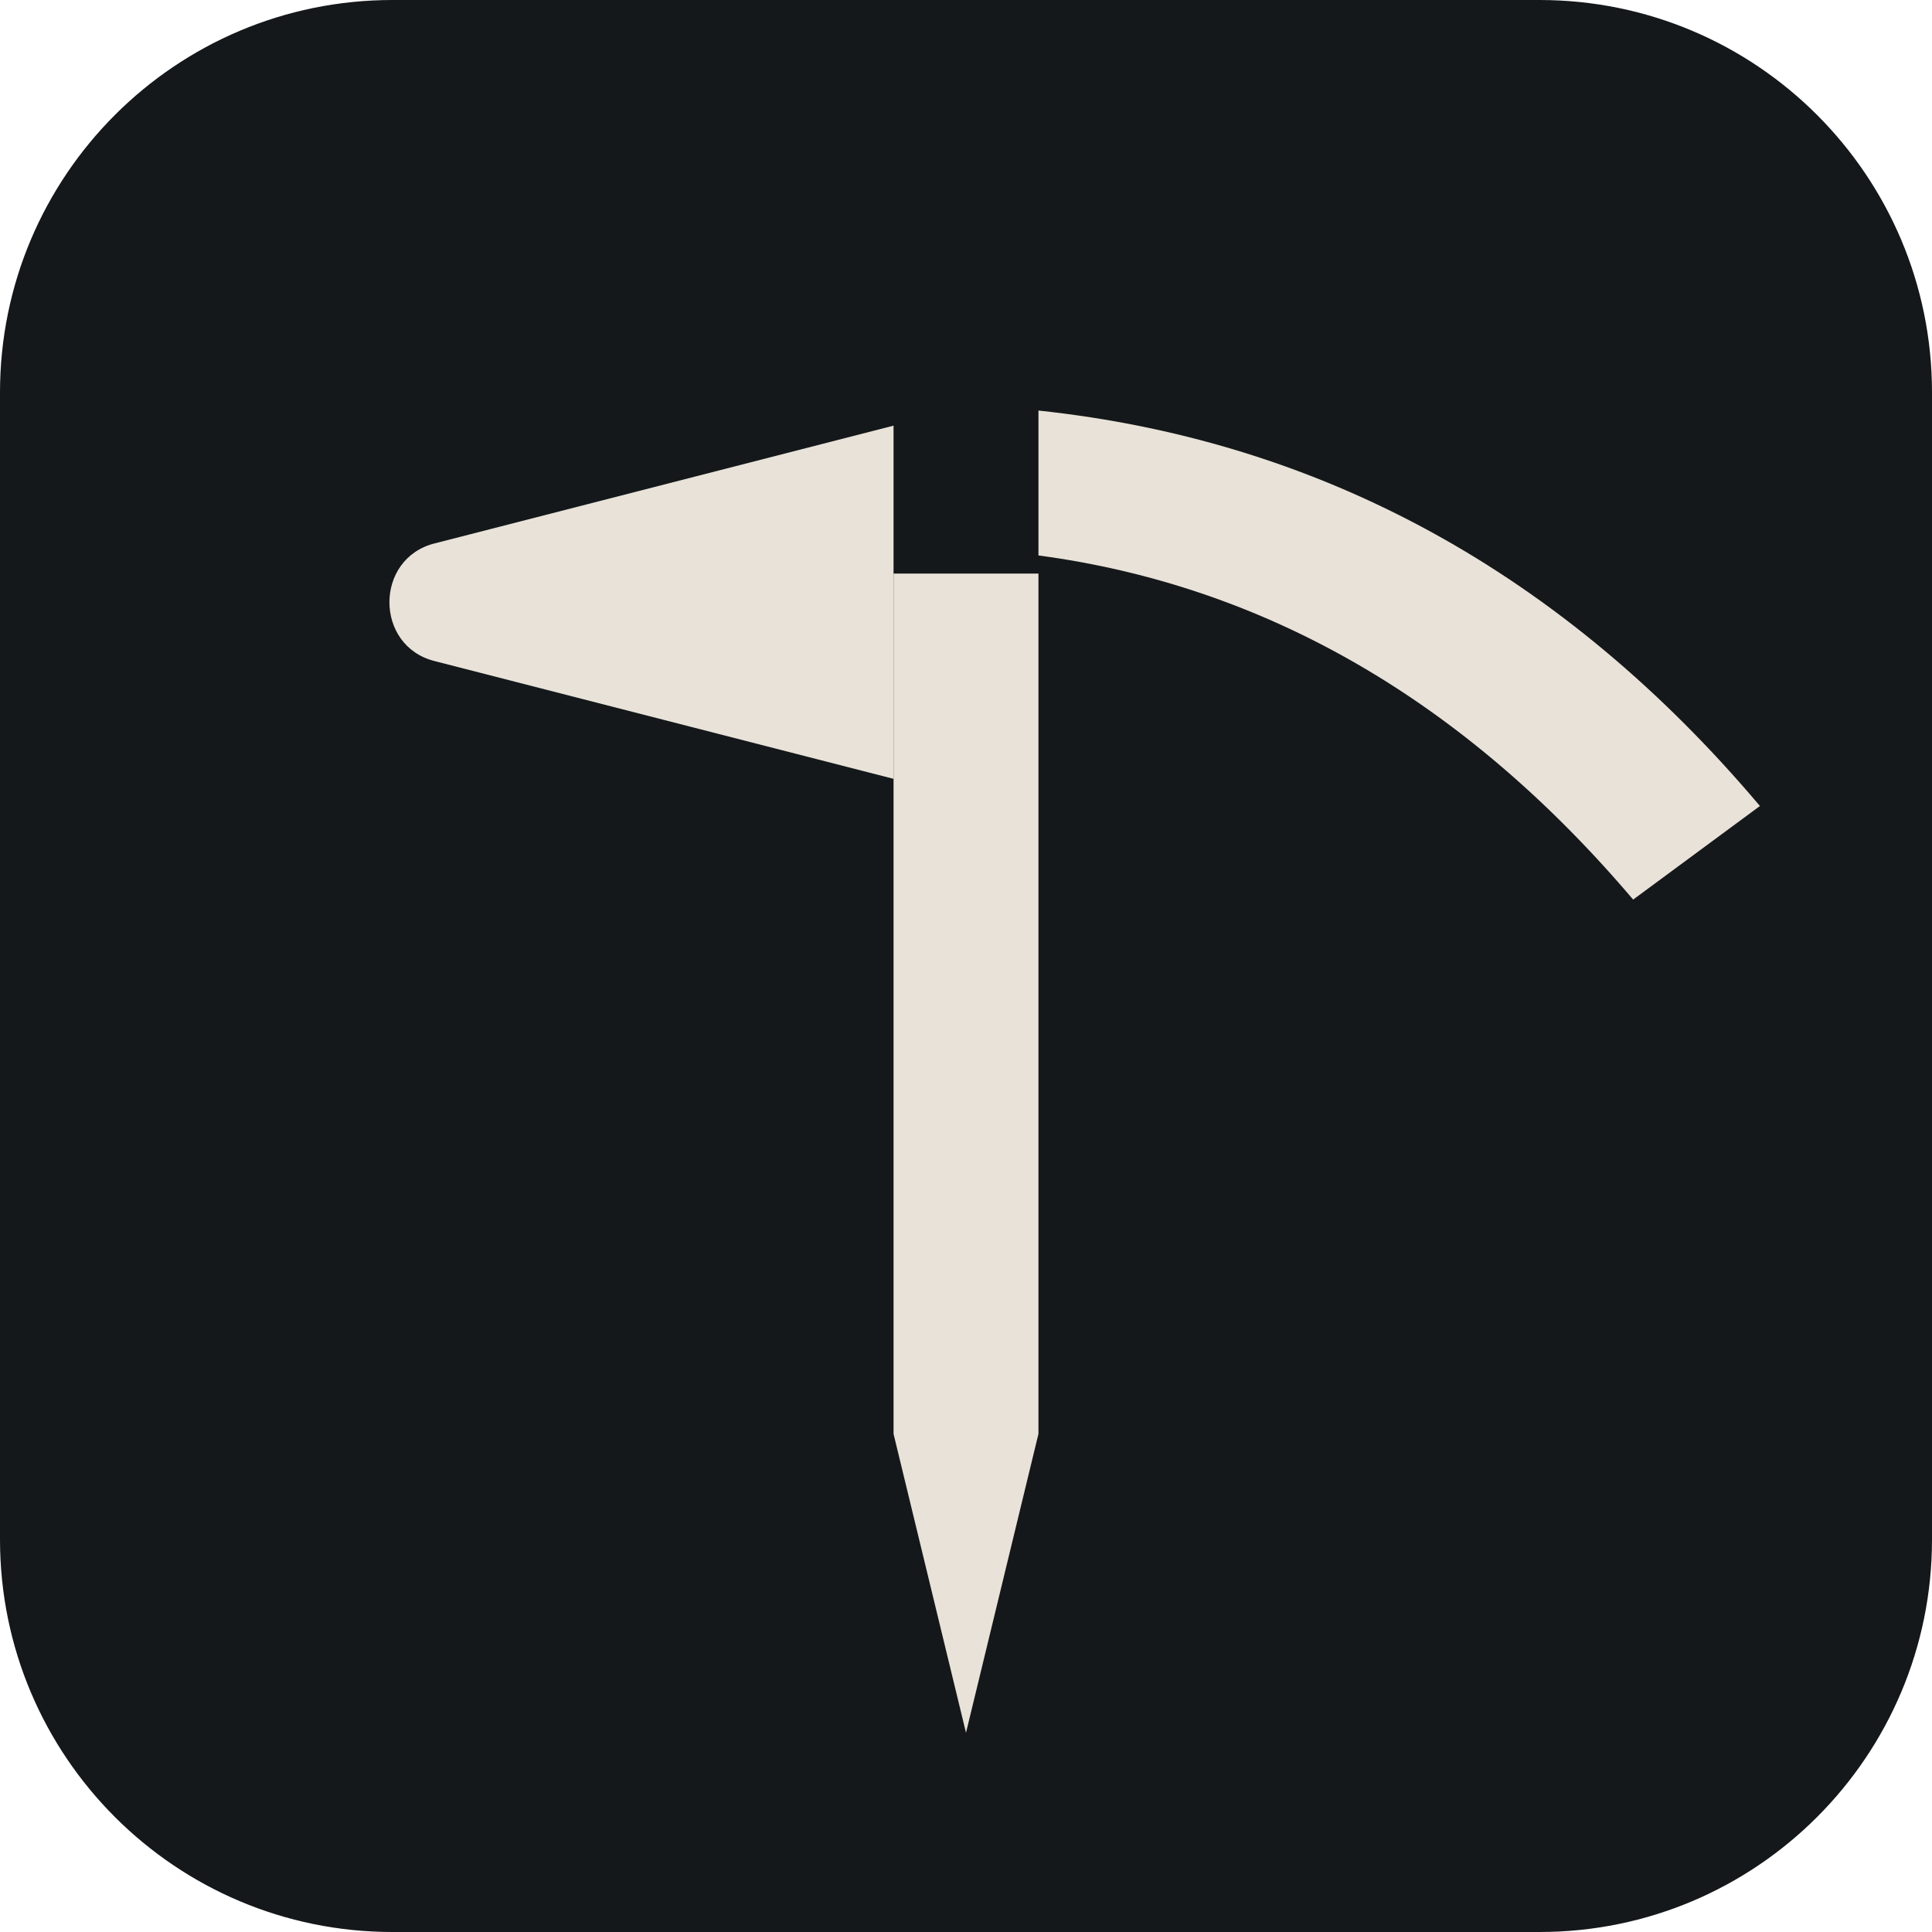
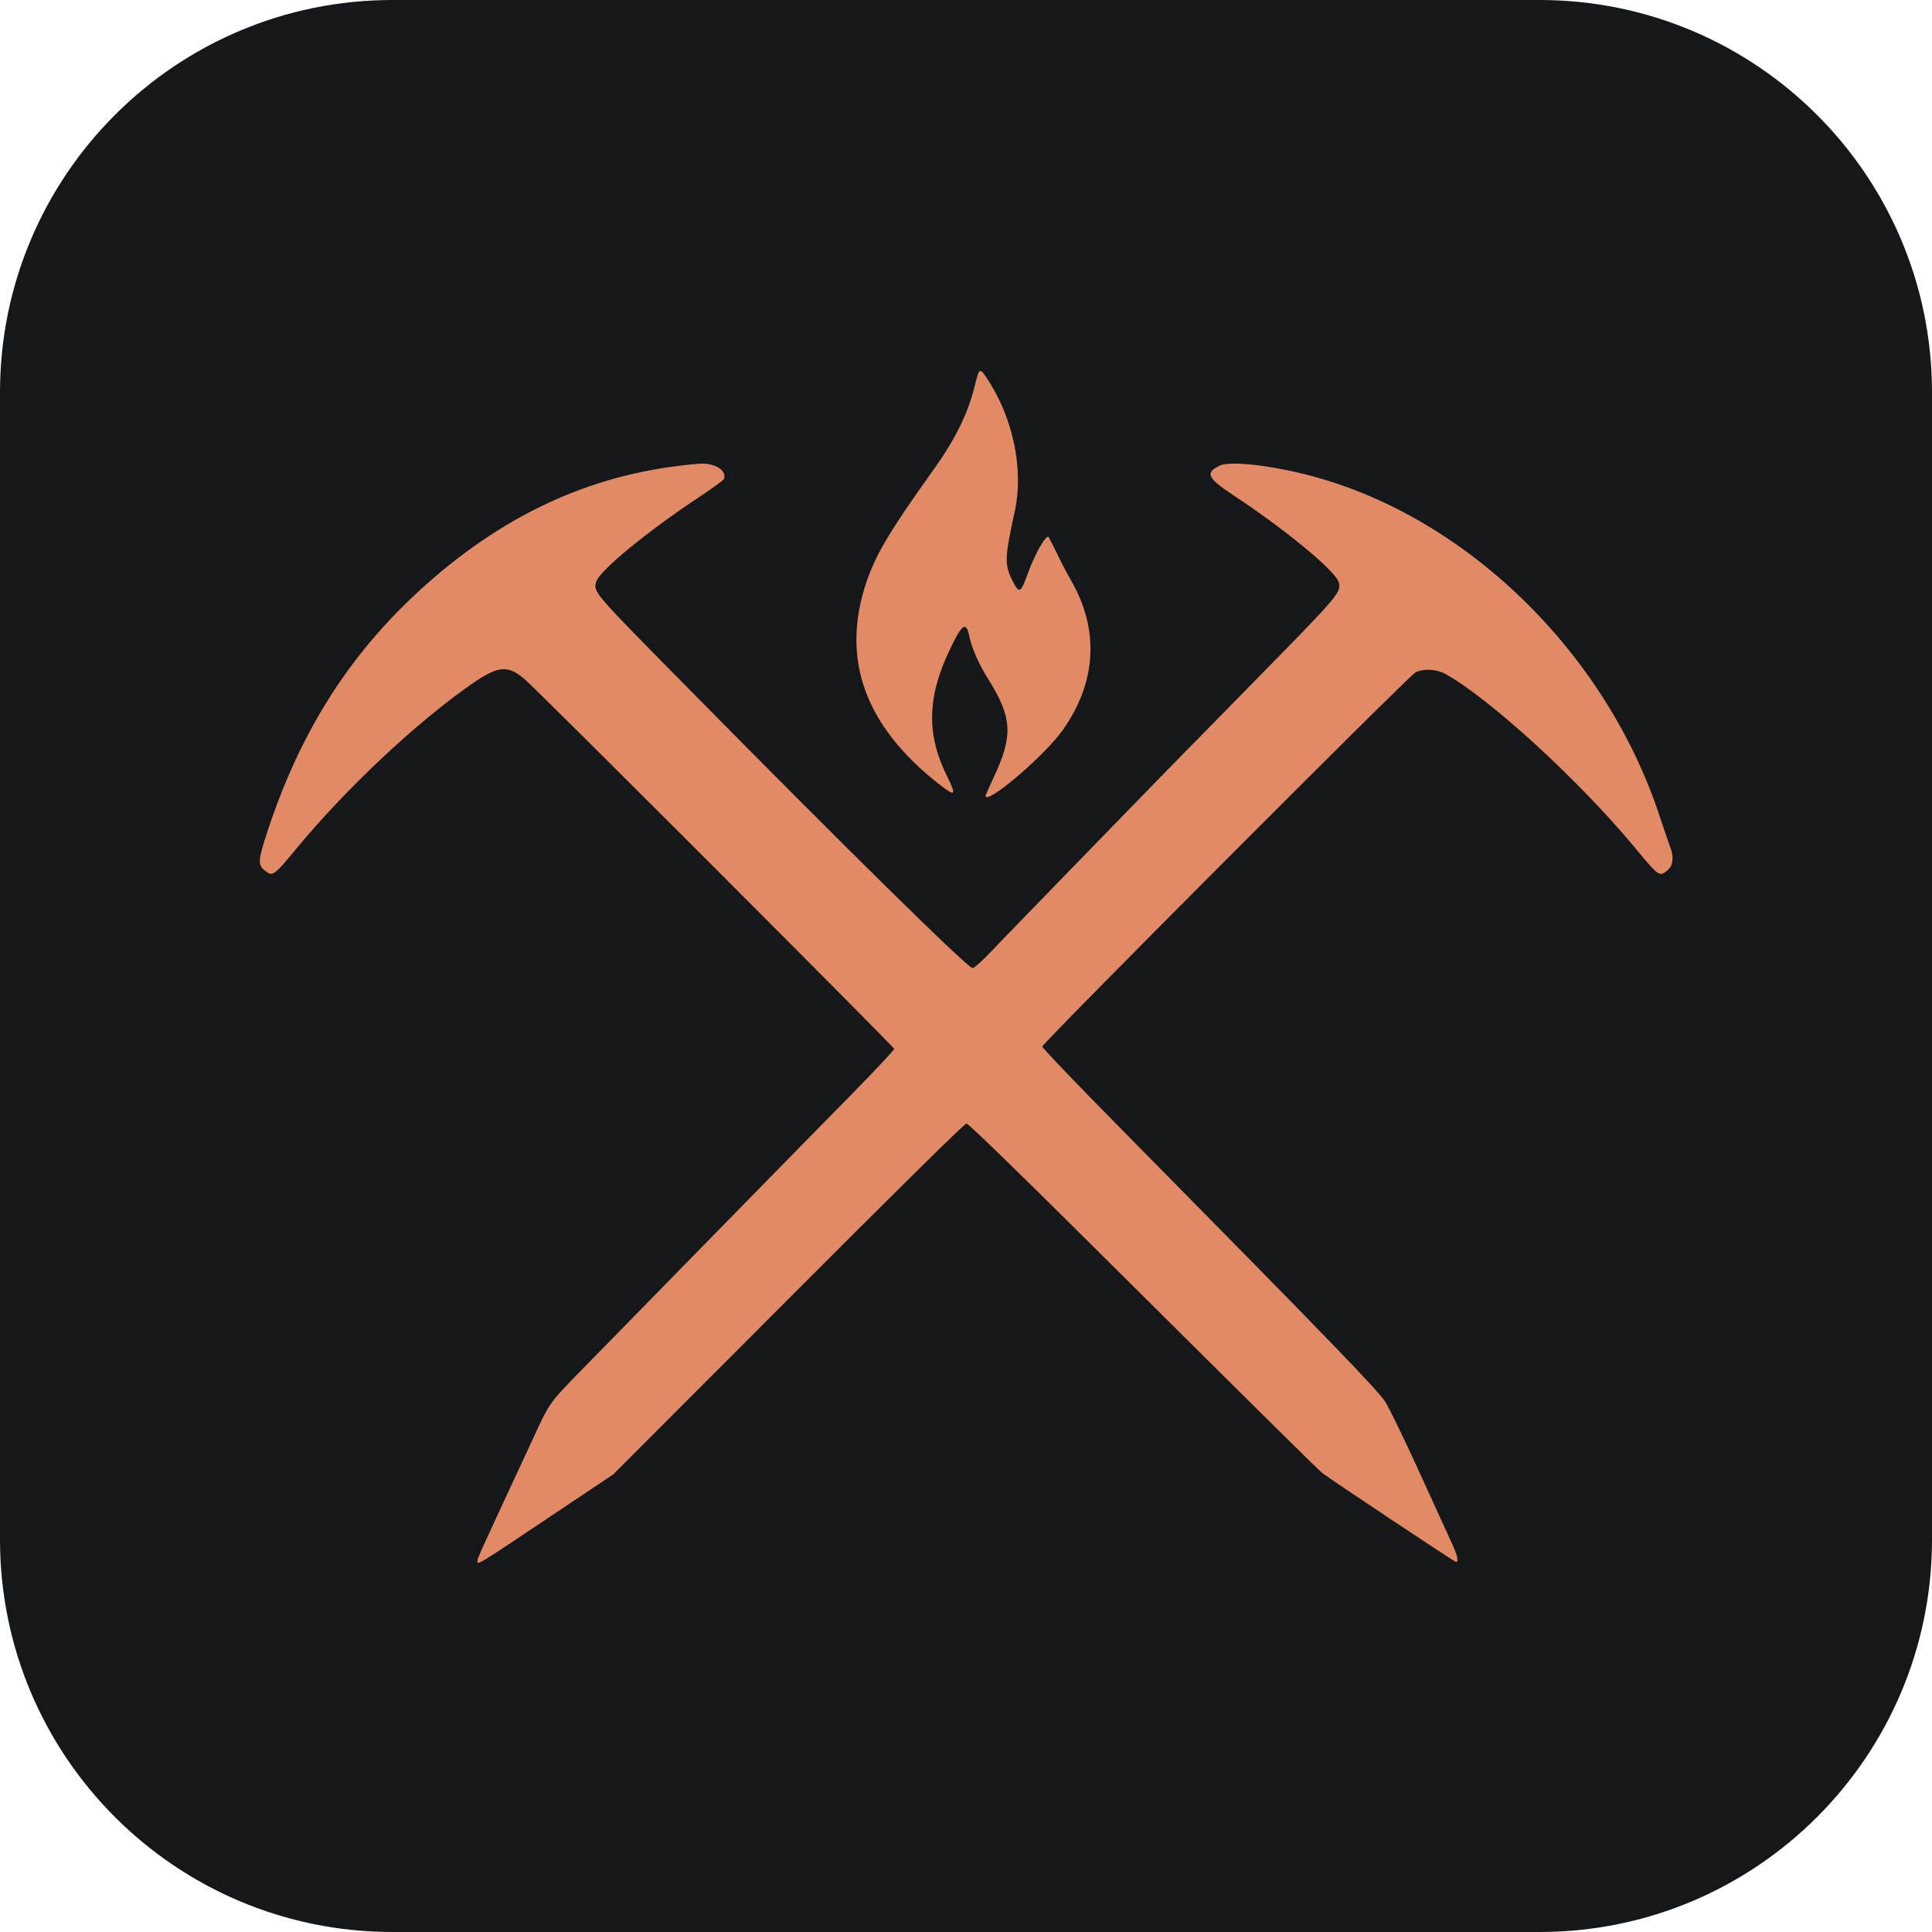
- <svg xmlns="http://www.w3.org/2000/svg" viewBox="0 0 64 64">
+ <svg xmlns="http://www.w3.org/2000/svg" viewBox="0 0 64 64" role="img" aria-label="Caltech Alpine Club">
  <rect width="64" height="64" rx="13" fill="#14181a" />
-   <g fill="#e8e2d8" transform="translate(0,1)">
-     <path d="M29.6 18h4.8v28.5l-2.4 9.9-2.4-9.9z" />
-     <path d="M34.4 12.6c9.4 1 17.4 5.4 23.9 13.1l-4.2 3.1c-5.6-6.6-12.2-10.4-19.7-11.4z" />
-     <path d="M29.6 13.1 14.4 17c-2 .5-2 3.4 0 3.9l15.2 3.9z" />
+   <g transform="translate(7.04 7.04) scale(0.78)" fill="#e28a65">
+     <path d="M11.25 57.28C11.25 57.15 11.31 57.02 13.58 52.14C14.31 50.54 14.31 50.55 15.69 49.14C16.32 48.50 18.80 45.96 21.21 43.50C23.62 41.04 26.34 38.26 27.27 37.32C28.19 36.38 28.95 35.57 28.95 35.52C28.95 35.44 14.14 20.62 13.31 19.87C12.58 19.21 12.16 19.23 11.07 19.98C8.66 21.65 5.70 24.43 3.54 27.04C2.58 28.20 2.55 28.22 2.19 27.92C1.92 27.70 1.94 27.49 2.33 26.29C3.77 21.92 5.93 18.57 9.15 15.73C12.62 12.67 16.35 11.02 20.65 10.67C21.31 10.61 21.86 10.95 21.72 11.32C21.70 11.37 21.23 11.71 20.69 12.07C18.48 13.53 16.46 15.19 16.30 15.67C16.16 16.11 16.15 16.10 19.94 19.94C26.81 26.91 32.07 32.09 32.28 32.09C32.33 32.09 32.57 31.89 32.81 31.65C33.32 31.11 39.48 24.77 41.31 22.90C42.03 22.18 43.73 20.43 45.11 19.03C47.79 16.29 47.95 16.10 47.83 15.70C47.68 15.21 45.56 13.46 43.33 11.99C42.24 11.27 42.14 11.04 42.80 10.74C43.22 10.56 44.75 10.71 46.33 11.10C53.10 12.76 59.17 18.61 61.48 25.70C61.67 26.28 61.87 26.85 61.91 26.96C62.07 27.33 62.03 27.74 61.81 27.92C61.45 28.23 61.44 28.22 60.38 26.94C58.01 24.09 54.24 20.64 52.35 19.59C51.97 19.39 51.43 19.36 51.09 19.53C50.81 19.67 35.24 35.28 35.24 35.42C35.24 35.48 36.75 37.06 38.61 38.94C47.39 47.84 49.46 49.98 49.80 50.50C49.96 50.74 50.59 52.04 51.21 53.40C51.83 54.75 52.46 56.13 52.60 56.44C52.87 57.01 52.94 57.31 52.81 57.31C52.75 57.31 47.52 53.83 47.14 53.54C46.96 53.40 45.05 51.51 37.47 43.98C34.03 40.56 32.10 38.69 32.02 38.69C31.94 38.69 29.30 41.29 24.46 46.14L17.02 53.59L14.21 55.47C11.27 57.44 11.25 57.45 11.25 57.28ZM32.83 24.77C32.83 24.75 32.99 24.40 33.17 24.00C34.01 22.22 33.97 21.45 32.94 19.81C32.55 19.19 32.24 18.49 32.14 18.00C32.01 17.34 31.83 17.46 31.30 18.59C30.34 20.61 30.32 22.19 31.21 23.97C31.61 24.78 31.55 24.83 30.82 24.25C27.71 21.80 26.69 18.97 27.75 15.76C28.15 14.55 28.73 13.57 30.58 10.98C31.58 9.58 32.10 8.51 32.40 7.25C32.56 6.61 32.59 6.59 32.88 7.03C34.00 8.70 34.46 10.90 34.07 12.70C33.64 14.66 33.63 14.95 33.97 15.63C34.27 16.21 34.32 16.18 34.64 15.29C34.95 14.45 35.40 13.67 35.51 13.78C35.52 13.80 35.66 14.07 35.82 14.39C35.97 14.72 36.26 15.27 36.46 15.62C37.67 17.72 37.55 19.94 36.11 21.98C35.36 23.05 32.83 25.21 32.83 24.77Z" />
  </g>
</svg>
